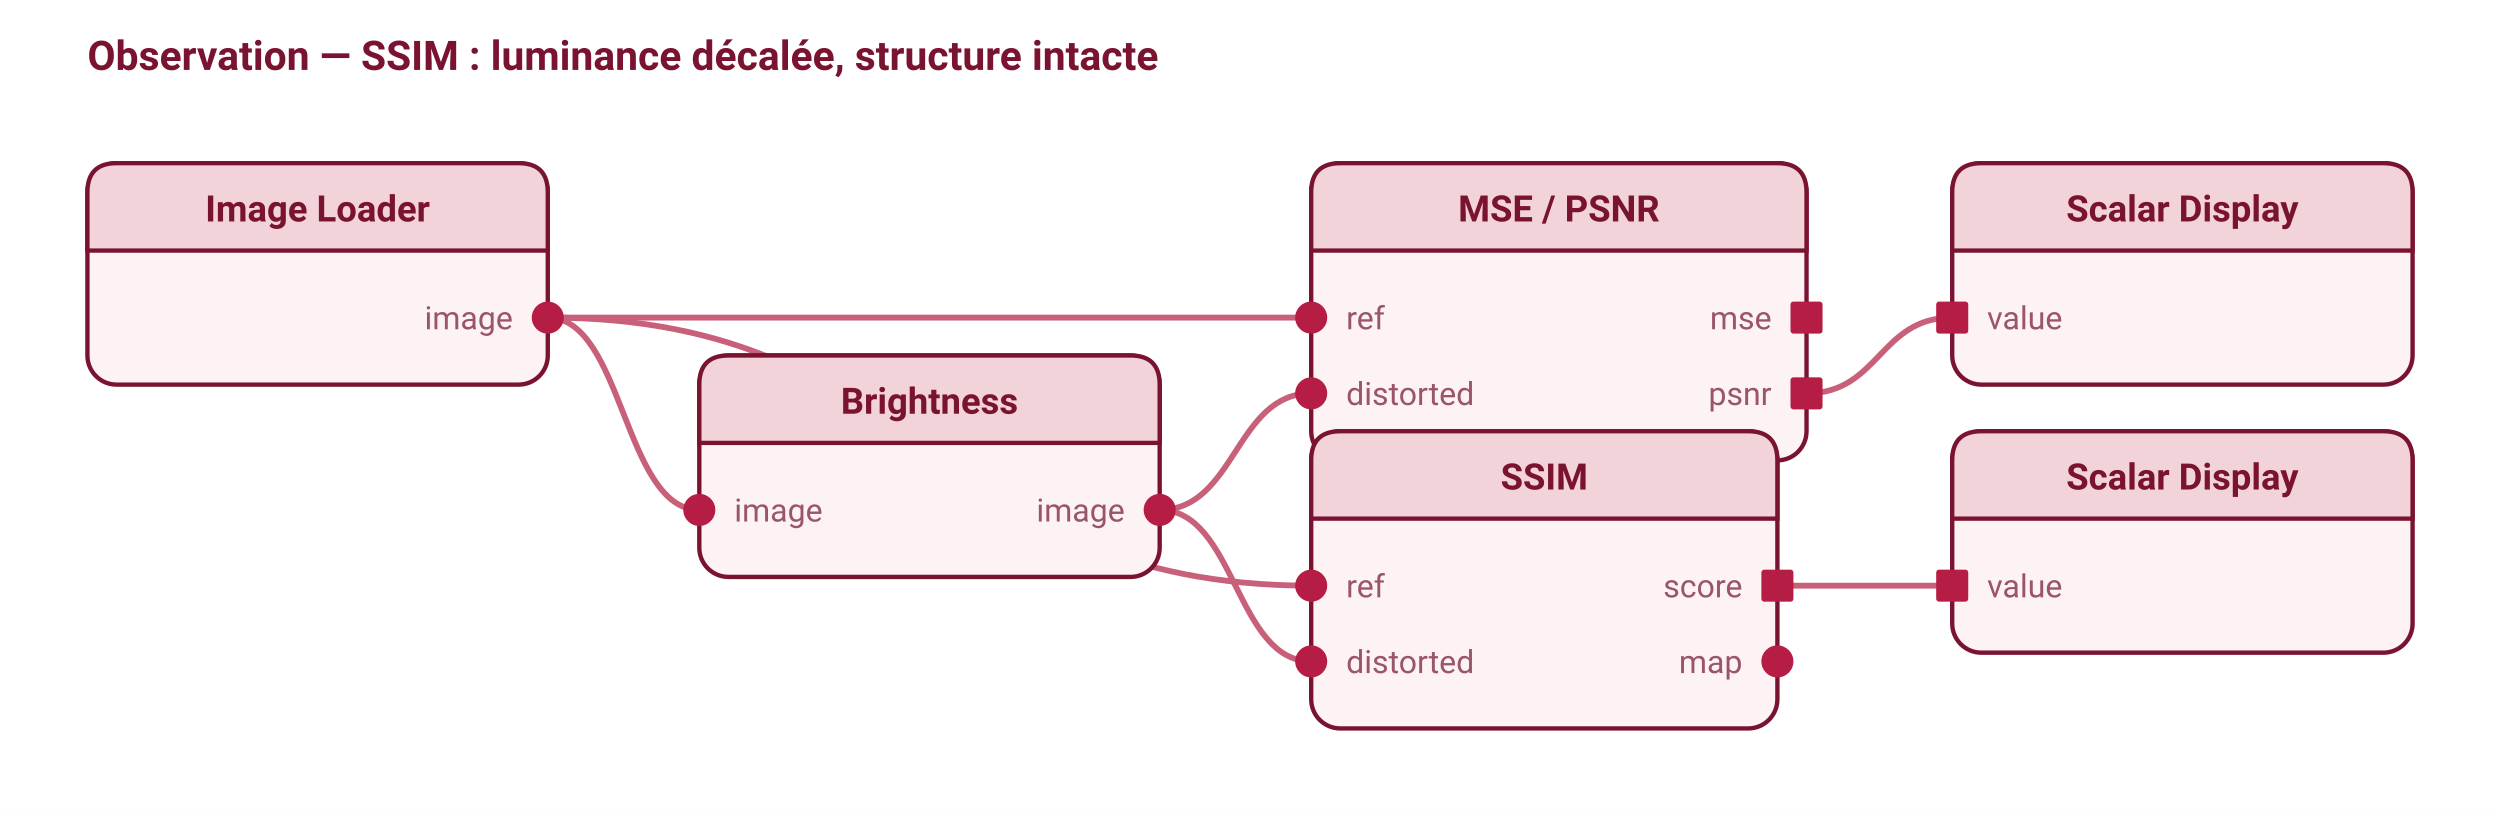
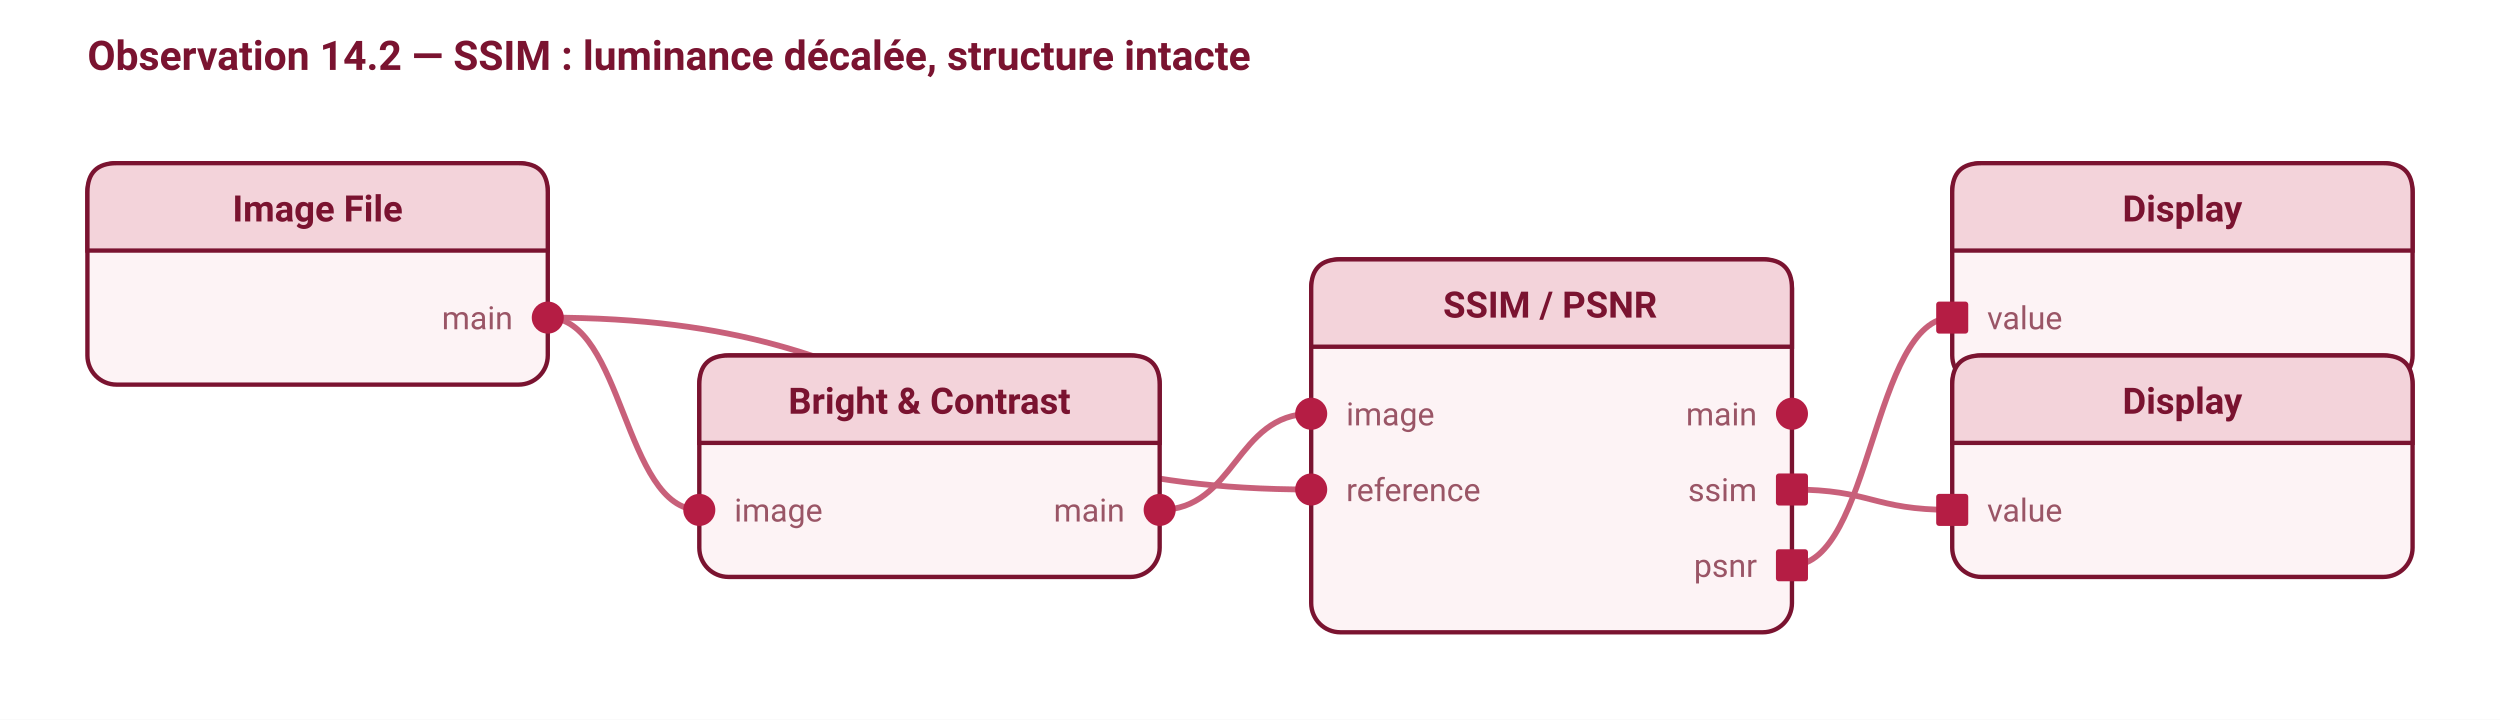
- <svg xmlns="http://www.w3.org/2000/svg" viewBox="-30 -56 858 280" width="858" height="280" font-family="ui-sans-serif, -apple-system, 'Segoe UI', Roboto, sans-serif">
-   <rect x="-30" y="-56" width="858" height="280" fill="#ffffff" />
-   <text x="0" y="-32" font-size="14" font-weight="600" fill="#7a1330">Observation — SSIM : luminance décalée, structure intacte</text>
-   <path d="M158.0,53.0 C289.0,53.0 289.0,53.0 420.0,53.0" fill="none" stroke="#c8607a" stroke-width="2" stroke-linecap="round" />
-   <path d="M158.0,53.0 C289.0,53.0 289.0,145.0 420.0,145.0" fill="none" stroke="#c8607a" stroke-width="2" stroke-linecap="round" />
+ <svg xmlns="http://www.w3.org/2000/svg" viewBox="-30 -56 858 247" width="858" height="247" font-family="ui-sans-serif, -apple-system, 'Segoe UI', Roboto, sans-serif">
+   <rect x="-30" y="-56" width="858" height="247" fill="#ffffff" />
+   <text x="0" y="-32" font-size="14" font-weight="600" fill="#7a1330">Observation 14.2 — SSIM : luminance décalée, structure intacte</text>
+   <path d="M158.0,53.0 C289.0,53.0 289.0,112.0 420.0,112.0" fill="none" stroke="#c8607a" stroke-width="2" stroke-linecap="round" />
  <path d="M158.0,53.0 C184.0,53.0 184.0,119.0 210.0,119.0" fill="none" stroke="#c8607a" stroke-width="2" stroke-linecap="round" />
-   <path d="M368.0,119.0 C394.0,119.0 394.0,79.0 420.0,79.0" fill="none" stroke="#c8607a" stroke-width="2" stroke-linecap="round" />
-   <path d="M368.0,119.0 C394.0,119.0 394.0,171.0 420.0,171.0" fill="none" stroke="#c8607a" stroke-width="2" stroke-linecap="round" />
-   <path d="M590.0,79.0 C615.0,79.0 615.0,53.0 640.0,53.0" fill="none" stroke="#c8607a" stroke-width="2" stroke-linecap="round" />
-   <path d="M580.0,145.0 C610.0,145.0 610.0,145.0 640.0,145.0" fill="none" stroke="#c8607a" stroke-width="2" stroke-linecap="round" />
+   <path d="M368.0,119.0 C394.0,119.0 394.0,86.0 420.0,86.0" fill="none" stroke="#c8607a" stroke-width="2" stroke-linecap="round" />
+   <path d="M585.0,138.0 C612.5,138.0 612.5,53.0 640.0,53.0" fill="none" stroke="#c8607a" stroke-width="2" stroke-linecap="round" />
+   <path d="M585.0,112.0 C612.5,112.0 612.5,119.0 640.0,119.0" fill="none" stroke="#c8607a" stroke-width="2" stroke-linecap="round" />
  <rect x="0" y="0" width="158" height="76" rx="10" fill="#fdf3f5" stroke="#7a1330" stroke-width="1.5" />
  <path d="M0,30 L0,10 Q0,0 10,0 L148,0 Q158,0 158,10 L158,30 Z" fill="#f3d3da" stroke="#7a1330" stroke-width="1.5" />
-   <text x="79" y="20" font-size="12.5" font-weight="600" text-anchor="middle" fill="#7a1330">Image Loader</text>
+   <text x="79" y="20" font-size="12.5" font-weight="600" text-anchor="middle" fill="#7a1330">Image File</text>
  <circle cx="158.0" cy="53.0" r="5.5" fill="#b51d44" />
-   <text x="146" y="57" font-size="11" text-anchor="end" fill="#9a5566">image</text>
+   <text x="146" y="57" font-size="11" text-anchor="end" fill="#9a5566">main</text>
  <rect x="210" y="66" width="158" height="76" rx="10" fill="#fdf3f5" stroke="#7a1330" stroke-width="1.5" />
  <path d="M210,96 L210,76 Q210,66 220,66 L358,66 Q368,66 368,76 L368,96 Z" fill="#f3d3da" stroke="#7a1330" stroke-width="1.5" />
-   <text x="289" y="86" font-size="12.5" font-weight="600" text-anchor="middle" fill="#7a1330">Brightness</text>
+   <text x="289" y="86" font-size="12.5" font-weight="600" text-anchor="middle" fill="#7a1330">Bright &amp; Contrast</text>
  <circle cx="210.0" cy="119.0" r="5.5" fill="#b51d44" />
  <text x="222" y="123" font-size="11" fill="#9a5566">image</text>
  <circle cx="368.0" cy="119.0" r="5.5" fill="#b51d44" />
-   <text x="356" y="123" font-size="11" text-anchor="end" fill="#9a5566">image</text>
-   <rect x="420" y="0" width="170" height="102" rx="10" fill="#fdf3f5" stroke="#7a1330" stroke-width="1.5" />
-   <path d="M420,30 L420,10 Q420,0 430,0 L580,0 Q590,0 590,10 L590,30 Z" fill="#f3d3da" stroke="#7a1330" stroke-width="1.5" />
-   <text x="505" y="20" font-size="12.5" font-weight="600" text-anchor="middle" fill="#7a1330">MSE / PSNR</text>
-   <circle cx="420.0" cy="53.0" r="5.5" fill="#b51d44" />
-   <text x="432" y="57" font-size="11" fill="#9a5566">ref</text>
-   <circle cx="420.0" cy="79.0" r="5.5" fill="#b51d44" />
-   <text x="432" y="83" font-size="11" fill="#9a5566">distorted</text>
-   <rect x="584.5" y="47.5" width="11.0" height="11.0" rx="1" fill="#b51d44" />
-   <text x="578" y="57" font-size="11" text-anchor="end" fill="#9a5566">mse</text>
-   <rect x="584.5" y="73.5" width="11.0" height="11.0" rx="1" fill="#b51d44" />
-   <text x="578" y="83" font-size="11" text-anchor="end" fill="#9a5566">psnr</text>
-   <rect x="420" y="92" width="160" height="102" rx="10" fill="#fdf3f5" stroke="#7a1330" stroke-width="1.5" />
-   <path d="M420,122 L420,102 Q420,92 430,92 L570,92 Q580,92 580,102 L580,122 Z" fill="#f3d3da" stroke="#7a1330" stroke-width="1.5" />
-   <text x="500" y="112" font-size="12.5" font-weight="600" text-anchor="middle" fill="#7a1330">SSIM</text>
-   <circle cx="420.0" cy="145.0" r="5.5" fill="#b51d44" />
-   <text x="432" y="149" font-size="11" fill="#9a5566">ref</text>
-   <circle cx="420.0" cy="171.0" r="5.5" fill="#b51d44" />
-   <text x="432" y="175" font-size="11" fill="#9a5566">distorted</text>
-   <rect x="574.5" y="139.5" width="11.0" height="11.0" rx="1" fill="#b51d44" />
-   <text x="568" y="149" font-size="11" text-anchor="end" fill="#9a5566">score</text>
-   <circle cx="580.0" cy="171.0" r="5.5" fill="#b51d44" />
-   <text x="568" y="175" font-size="11" text-anchor="end" fill="#9a5566">map</text>
+   <text x="356" y="123" font-size="11" text-anchor="end" fill="#9a5566">main</text>
+   <rect x="420" y="33" width="165" height="128" rx="10" fill="#fdf3f5" stroke="#7a1330" stroke-width="1.5" />
+   <path d="M420,63 L420,43 Q420,33 430,33 L575,33 Q585,33 585,43 L585,63 Z" fill="#f3d3da" stroke="#7a1330" stroke-width="1.5" />
+   <text x="502" y="53" font-size="12.5" font-weight="600" text-anchor="middle" fill="#7a1330">SSIM / PSNR</text>
+   <circle cx="420.0" cy="86.0" r="5.5" fill="#b51d44" />
+   <text x="432" y="90" font-size="11" fill="#9a5566">image</text>
+   <circle cx="420.0" cy="112.0" r="5.5" fill="#b51d44" />
+   <text x="432" y="116" font-size="11" fill="#9a5566">reference</text>
+   <circle cx="585.0" cy="86.0" r="5.5" fill="#b51d44" />
+   <text x="573" y="90" font-size="11" text-anchor="end" fill="#9a5566">main</text>
+   <rect x="579.5" y="106.5" width="11.0" height="11.0" rx="1" fill="#b51d44" />
+   <text x="573" y="116" font-size="11" text-anchor="end" fill="#9a5566">ssim</text>
+   <rect x="579.5" y="132.5" width="11.0" height="11.0" rx="1" fill="#b51d44" />
+   <text x="573" y="142" font-size="11" text-anchor="end" fill="#9a5566">psnr</text>
  <rect x="640" y="0" width="158" height="76" rx="10" fill="#fdf3f5" stroke="#7a1330" stroke-width="1.5" />
  <path d="M640,30 L640,10 Q640,0 650,0 L788,0 Q798,0 798,10 L798,30 Z" fill="#f3d3da" stroke="#7a1330" stroke-width="1.5" />
-   <text x="719" y="20" font-size="12.5" font-weight="600" text-anchor="middle" fill="#7a1330">Scalar Display</text>
+   <text x="719" y="20" font-size="12.5" font-weight="600" text-anchor="middle" fill="#7a1330">Display</text>
  <rect x="634.5" y="47.5" width="11.0" height="11.0" rx="1" fill="#b51d44" />
  <text x="652" y="57" font-size="11" fill="#9a5566">value</text>
-   <rect x="640" y="92" width="158" height="76" rx="10" fill="#fdf3f5" stroke="#7a1330" stroke-width="1.5" />
-   <path d="M640,122 L640,102 Q640,92 650,92 L788,92 Q798,92 798,102 L798,122 Z" fill="#f3d3da" stroke="#7a1330" stroke-width="1.5" />
-   <text x="719" y="112" font-size="12.5" font-weight="600" text-anchor="middle" fill="#7a1330">Scalar Display</text>
-   <rect x="634.5" y="139.5" width="11.0" height="11.0" rx="1" fill="#b51d44" />
-   <text x="652" y="149" font-size="11" fill="#9a5566">value</text>
+   <rect x="640" y="66" width="158" height="76" rx="10" fill="#fdf3f5" stroke="#7a1330" stroke-width="1.5" />
+   <path d="M640,96 L640,76 Q640,66 650,66 L788,66 Q798,66 798,76 L798,96 Z" fill="#f3d3da" stroke="#7a1330" stroke-width="1.5" />
+   <text x="719" y="86" font-size="12.5" font-weight="600" text-anchor="middle" fill="#7a1330">Display</text>
+   <rect x="634.5" y="113.5" width="11.0" height="11.0" rx="1" fill="#b51d44" />
+   <text x="652" y="123" font-size="11" fill="#9a5566">value</text>
</svg>
